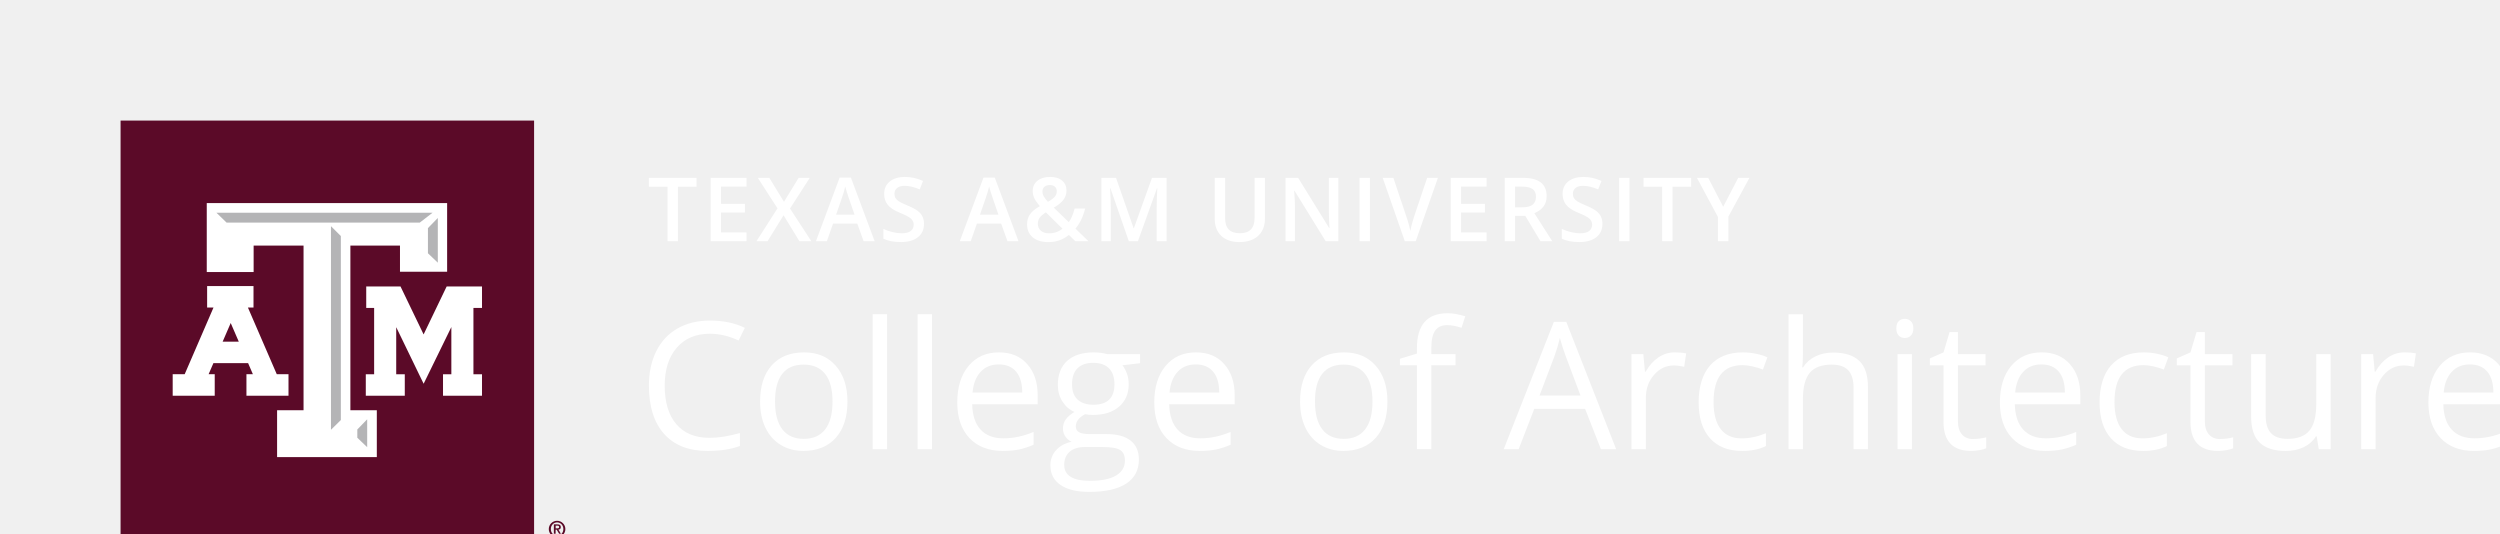
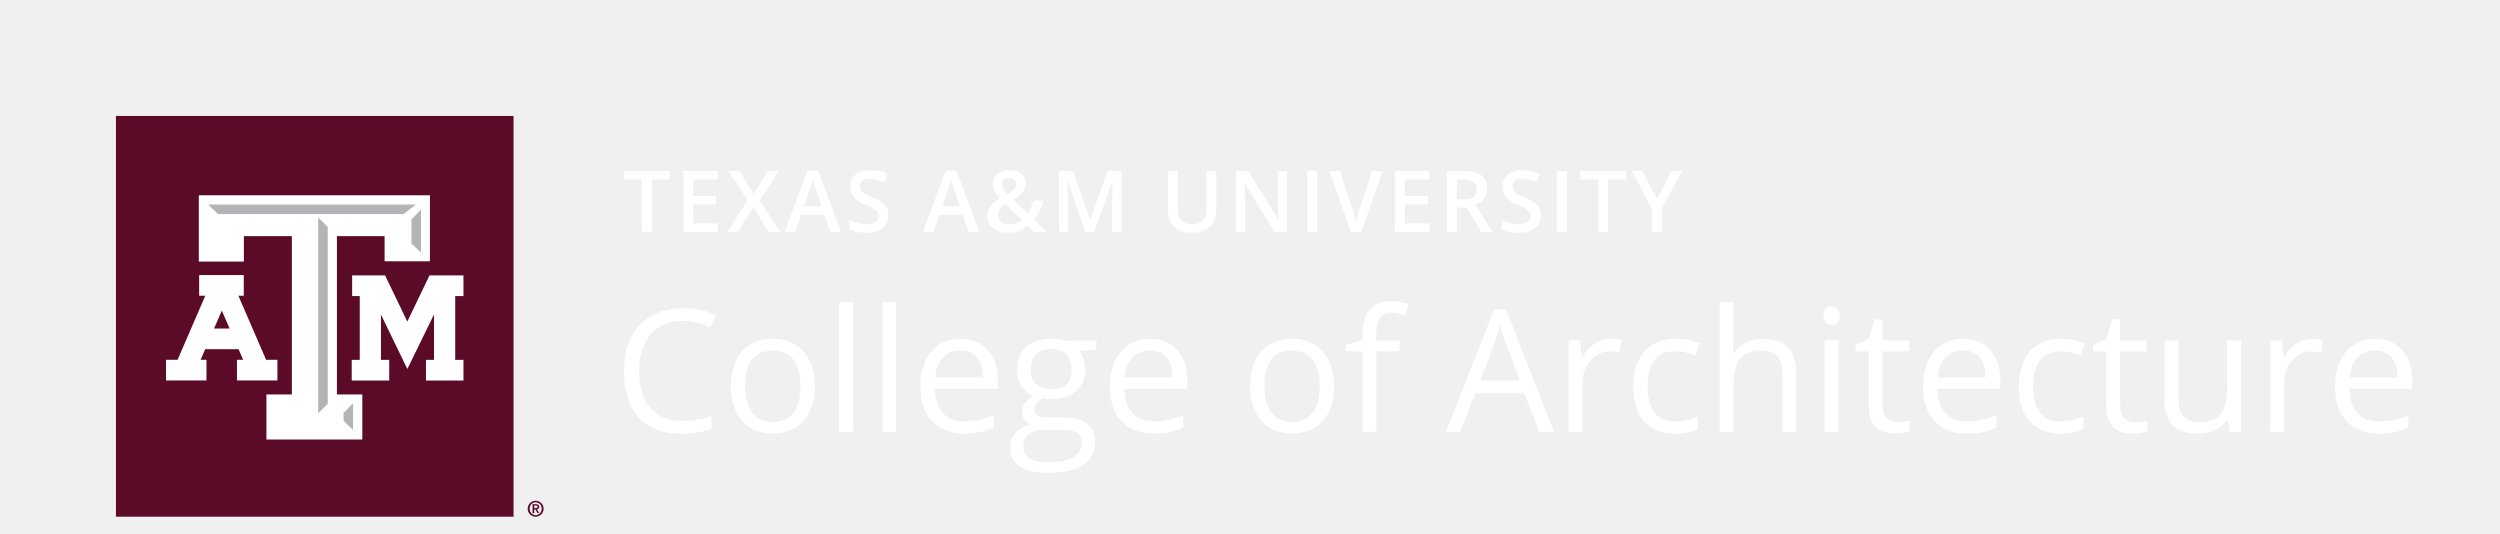
<svg xmlns="http://www.w3.org/2000/svg" version="1.1" viewBox="0 0 1407 300" preserveAspectRatio="xMidYMid meet">
  <defs>
    <style>
      .cls-1{fill:none;}
      .cls-2{fill:#5b0a28;}   /* 深栗色 */
      .cls-3{fill:#ffffff;}   /* 白 */
      .cls-4{fill:#b4b4b6;}   /* 灰 */
      .cls-5{clip-path:url(#clip);}
    </style>
    <clipPath id="clip">
      <rect class="cls-1" width="1407" height="300" />
    </clipPath>
  </defs>
-   <g transform="scale(1.3)">
+   <g transform="scale(1.25)">
    <rect class="cls-2" x="52.2" y="52.2" width="179.02" height="180.44" />
    <polygon class="cls-3" points="207.44 124.01 194.15 124.01 193.38 124.01 193.04 124.7 183.39 144.78 173.72 124.7 173.39 124.01 172.62 124.01 159.77 124.01 158.55 124.01 158.55 125.23 158.55 132.08 158.55 133.3 159.77 133.3 161.97 133.3 161.97 162.04 159.59 162.04 158.36 162.04 158.36 163.26 158.36 170.11 158.36 171.33 159.59 171.33 174.02 171.33 175.24 171.33 175.24 170.11 175.24 163.26 175.24 162.04 174.02 162.04 171.53 162.04 171.53 141.64 182.3 163.87 183.4 166.13 184.51 163.87 195.4 141.59 195.4 162.04 193.02 162.04 191.79 162.04 191.79 163.26 191.79 170.11 191.79 171.33 193.02 171.33 207.44 171.33 208.67 171.33 208.67 170.11 208.67 163.26 208.67 162.04 207.44 162.04 204.96 162.04 204.96 133.3 207.44 133.3 208.67 133.3 208.67 132.08 208.67 125.23 208.67 124.01 207.44 124.01" />
    <path class="cls-3" d="M123.65,162.01h-3.83l-12.49-28.87h2.42v-9.3h-20.08v9.3h2.76l-12.48,28.87h-5.19v9.3h18.2v-9.3h-2.65l2.08-4.8h15.02l2.07,4.8h-2.79v9.3h18.21v-9.3h-1.23ZM103.37,147.91h-6.98l3.49-8.07,3.49,8.07Z" />
    <polygon class="cls-3" points="192.17 87.92 90.92 87.92 89.51 87.92 89.51 89.32 89.51 116.37 89.51 117.77 90.92 117.77 108.4 117.77 109.8 117.77 109.8 116.37 109.8 106.32 131.41 106.32 131.41 177.6 121.35 177.6 119.96 177.6 119.96 179.01 119.96 196.5 119.96 197.89 121.35 197.89 161.73 197.89 163.13 197.89 163.13 196.5 163.13 179.01 163.13 177.6 161.73 177.6 151.69 177.6 151.69 106.32 173.16 106.32 173.16 116.24 173.16 117.64 174.57 117.64 192.17 117.64 193.57 117.64 193.57 116.24 193.57 89.32 193.57 87.92 192.17 87.92" />
    <polygon class="cls-4" points="154.69 185.93 158.96 181.52 158.96 193.6 154.69 189.51 154.69 185.93" />
    <polygon class="cls-4" points="147.56 181.85 143.28 186.06 143.28 97.92 147.56 102.19 147.56 181.85" />
    <polygon class="cls-4" points="98.09 96.37 93.69 92.09 187.27 92.09 181.73 96.37 98.09 96.37" />
    <polygon class="cls-4" points="189.54 113.73 185.26 109.64 185.26 98.76 189.54 94.36 189.54 113.73" />
    <g class="cls-5">
      <path class="cls-2" d="M237.58,229.05c0-1.98,1.61-3.59,3.59-3.59s3.59,1.61,3.59,3.59-1.61,3.59-3.59,3.59-3.59-1.61-3.59-3.59M243.89,229.05c0-1.68-1.21-2.89-2.71-2.89s-2.71,1.21-2.71,2.89,1.21,2.89,2.71,2.89,2.71-1.21,2.71-2.89M239.79,227h1.51c.97,0,1.5.34,1.5,1.19,0,.7-.4,1.03-1.06,1.09l1.09,1.78h-.78l-1.05-1.75h-.46v1.75h-.76v-4.06ZM240.55,228.74h.67c.45,0,.84-.06.84-.61,0-.48-.44-.56-.82-.56h-.68v1.16Z" />
      <polygon class="cls-3" points="293.48 104.42 288.99 104.42 288.99 80.84 280.92 80.84 280.92 76.99 301.54 76.99 301.54 80.84 293.48 80.84 293.48 104.42" />
      <polygon class="cls-3" points="323.18 104.42 307.67 104.42 307.67 76.99 323.18 76.99 323.18 80.78 312.15 80.78 312.15 88.25 322.49 88.25 322.49 92 312.15 92 312.15 100.62 323.18 100.62 323.18 104.42" />
      <polygon class="cls-3" points="351.24 104.42 346.08 104.42 339.22 93.2 332.29 104.42 327.49 104.42 336.59 90.2 328.07 76.99 333.06 76.99 339.4 87.37 345.75 76.99 350.58 76.99 342.01 90.27 351.24 104.42" />
      <path class="cls-3" d="M373.88,104.42l-2.74-7.62h-10.49l-2.68,7.62h-4.73l10.26-27.54h4.88l10.27,27.54h-4.77ZM369.95,92.94l-2.57-7.47c-.19-.5-.45-1.29-.78-2.36-.33-1.08-.56-1.86-.68-2.36-.34,1.54-.83,3.22-1.48,5.04l-2.48,7.15h7.99Z" />
      <path class="cls-3" d="M400.01,96.97c0,2.44-.88,4.35-2.65,5.74-1.76,1.39-4.2,2.08-7.3,2.08s-5.64-.48-7.62-1.45v-4.24c1.25.59,2.58,1.05,3.99,1.39,1.41.34,2.72.51,3.93.51,1.78,0,3.08-.34,3.93-1.01.85-.68,1.27-1.58,1.27-2.72,0-1.02-.39-1.9-1.16-2.61-.78-.71-2.38-1.56-4.8-2.53-2.5-1.01-4.26-2.17-5.29-3.47-1.02-1.3-1.54-2.87-1.54-4.69,0-2.29.81-4.09,2.44-5.4,1.63-1.31,3.81-1.97,6.55-1.97s5.24.57,7.84,1.73l-1.42,3.66c-2.44-1.02-4.62-1.54-6.53-1.54-1.45,0-2.55.31-3.3.95-.75.63-1.12,1.46-1.12,2.51,0,.71.15,1.32.45,1.83.3.51.79.99,1.48,1.44.69.45,1.92,1.04,3.71,1.78,2.01.84,3.49,1.62,4.43,2.35.94.72,1.63,1.54,2.07,2.46.44.91.66,1.99.66,3.23" />
      <path class="cls-3" d="M436.16,104.42l-2.74-7.62h-10.49l-2.68,7.62h-4.73l10.26-27.54h4.88l10.27,27.54h-4.77ZM432.24,92.94l-2.57-7.47c-.19-.5-.45-1.29-.78-2.36-.33-1.08-.56-1.86-.68-2.36-.34,1.54-.83,3.22-1.48,5.04l-2.48,7.15h7.99Z" />
      <path class="cls-3" d="M444.64,97.16c0-1.64.4-3.07,1.2-4.29.8-1.22,2.24-2.43,4.33-3.63-1.19-1.39-2-2.56-2.43-3.52-.43-.96-.65-1.95-.65-2.97,0-1.9.68-3.4,2.04-4.5,1.36-1.1,3.18-1.65,5.47-1.65s3.96.53,5.22,1.6c1.26,1.07,1.89,2.51,1.89,4.33,0,1.43-.42,2.72-1.27,3.88-.84,1.16-2.25,2.33-4.23,3.49l6.49,6.27c1.01-1.34,1.86-3.3,2.54-5.89h4.54c-.87,3.55-2.28,6.45-4.2,8.69l5.65,5.46h-5.68l-2.8-2.72c-1.28,1.03-2.64,1.8-4.08,2.32-1.45.52-3.04.78-4.79.78-2.88,0-5.14-.68-6.77-2.05s-2.46-3.23-2.46-5.59M454.1,101.01c2.29,0,4.24-.67,5.87-2.01l-7.18-7.07c-1.33.85-2.24,1.65-2.74,2.4-.5.74-.75,1.59-.75,2.54,0,1.22.43,2.22,1.3,2.99.87.77,2.04,1.15,3.5,1.15M451.3,82.9c0,.79.21,1.53.63,2.23.42.7,1.01,1.45,1.76,2.23,1.41-.8,2.4-1.55,2.97-2.24.57-.69.85-1.47.85-2.34,0-.81-.27-1.46-.82-1.95-.54-.49-1.27-.73-2.17-.73-.99,0-1.77.26-2.35.76-.59.51-.88,1.18-.88,2.04" />
      <path class="cls-3" d="M488.69,104.42l-7.96-22.91h-.15c.21,3.4.32,6.59.32,9.57v13.34h-4.07v-27.43h6.32l7.62,21.82h.11l7.84-21.82h6.34v27.43h-4.32v-13.56c0-1.36.04-3.14.1-5.33.07-2.19.13-3.51.18-3.98h-.15l-8.24,22.87h-3.96Z" />
      <path class="cls-3" d="M547.62,76.99v17.75c0,2.03-.43,3.8-1.3,5.32-.87,1.52-2.13,2.69-3.77,3.51-1.65.82-3.61,1.23-5.9,1.23-3.4,0-6.05-.9-7.94-2.7-1.89-1.8-2.83-4.28-2.83-7.43v-17.67h4.5v17.35c0,2.26.52,3.94,1.58,5.01,1.05,1.07,2.66,1.61,4.84,1.61,4.23,0,6.34-2.22,6.34-6.66v-17.32h4.48Z" />
      <path class="cls-3" d="M579.41,104.42h-5.5l-13.49-21.86h-.15l.09,1.22c.18,2.33.26,4.45.26,6.38v14.26h-4.07v-27.43h5.44l13.45,21.75h.11c-.02-.29-.07-1.34-.15-3.14-.07-1.81-.11-3.22-.11-4.23v-14.37h4.11v27.43Z" />
      <rect class="cls-3" x="588.58" y="76.99" width="4.48" height="27.43" />
      <path class="cls-3" d="M617.86,76.99h4.65l-9.61,27.43h-4.73l-9.57-27.43h4.62l5.72,17.05c.3.81.62,1.86.96,3.14.34,1.28.56,2.24.66,2.86.16-.95.41-2.05.75-3.3.34-1.25.61-2.18.82-2.78l5.72-16.98Z" />
      <polygon class="cls-3" points="643.57 104.42 628.05 104.42 628.05 76.99 643.57 76.99 643.57 80.78 632.53 80.78 632.53 88.25 642.87 88.25 642.87 92 632.53 92 632.53 100.62 643.57 100.62 643.57 104.42" />
      <path class="cls-3" d="M655.9,93.46v10.96h-4.48v-27.43h7.75c3.54,0,6.16.66,7.86,1.99,1.7,1.32,2.55,3.33,2.55,6,0,3.42-1.78,5.85-5.33,7.3l7.75,12.14h-5.1l-6.57-10.96h-4.43ZM655.9,89.75h3.11c2.09,0,3.6-.39,4.54-1.16.94-.78,1.41-1.93,1.41-3.45s-.51-2.67-1.52-3.34c-1.01-.68-2.54-1.01-4.58-1.01h-2.96v8.97Z" />
      <path class="cls-3" d="M693.72,96.97c0,2.44-.88,4.35-2.65,5.74-1.76,1.39-4.2,2.08-7.3,2.08s-5.64-.48-7.62-1.45v-4.24c1.25.59,2.58,1.05,3.99,1.39,1.41.34,2.72.51,3.93.51,1.78,0,3.08-.34,3.93-1.01.85-.68,1.27-1.58,1.27-2.72,0-1.02-.39-1.9-1.16-2.61-.78-.71-2.38-1.56-4.8-2.53-2.5-1.01-4.27-2.17-5.29-3.47-1.02-1.3-1.54-2.87-1.54-4.69,0-2.29.81-4.09,2.44-5.4,1.63-1.31,3.81-1.97,6.55-1.97s5.24.57,7.84,1.73l-1.42,3.66c-2.44-1.02-4.62-1.54-6.53-1.54-1.45,0-2.55.31-3.3.95-.75.63-1.12,1.46-1.12,2.51,0,.71.15,1.32.45,1.83.3.51.79.99,1.48,1.44.69.45,1.92,1.04,3.71,1.78,2.01.84,3.49,1.62,4.43,2.35.94.72,1.63,1.54,2.07,2.46.44.91.66,1.99.66,3.23" />
      <rect class="cls-3" x="700.95" y="76.99" width="4.48" height="27.43" />
      <polygon class="cls-3" points="724.07 104.42 719.59 104.42 719.59 80.84 711.52 80.84 711.52 76.99 732.14 76.99 732.14 80.84 724.07 80.84 724.07 104.42" />
      <polygon class="cls-3" points="746.01 89.51 752.51 76.99 757.38 76.99 748.25 93.79 748.25 104.42 743.74 104.42 743.74 93.94 734.64 76.99 739.52 76.99 746.01 89.51" />
      <path class="cls-3" d="M307.29,144.48c-6.03,0-10.8,2.01-14.29,6.03-3.49,4.02-5.24,9.52-5.24,16.51s1.68,12.74,5.05,16.65c3.37,3.92,8.17,5.88,14.4,5.88,3.83,0,8.2-.69,13.11-2.07v5.6c-3.81,1.43-8.5,2.14-14.08,2.14-8.09,0-14.33-2.45-18.72-7.36-4.39-4.91-6.59-11.88-6.59-20.92,0-5.66,1.06-10.61,3.17-14.87,2.12-4.26,5.17-7.54,9.16-9.84,3.99-2.3,8.69-3.45,14.1-3.45,5.76,0,10.79,1.05,15.1,3.15l-2.7,5.48c-4.15-1.95-8.31-2.93-12.47-2.93" />
      <path class="cls-3" d="M366.88,173.84c0,6.71-1.69,11.95-5.07,15.72-3.38,3.77-8.05,5.65-14.01,5.65-3.68,0-6.95-.86-9.8-2.59-2.86-1.73-5.06-4.21-6.61-7.43-1.55-3.23-2.33-7.01-2.33-11.34,0-6.71,1.68-11.94,5.03-15.68,3.35-3.74,8.01-5.61,13.97-5.61s10.33,1.92,13.73,5.75c3.39,3.83,5.09,9.01,5.09,15.55M335.53,173.84c0,5.26,1.05,9.26,3.15,12.02,2.1,2.75,5.19,4.13,9.28,4.13s7.18-1.37,9.29-4.11c2.11-2.74,3.17-6.75,3.17-12.04s-1.06-9.21-3.17-11.92c-2.12-2.72-5.24-4.07-9.37-4.07s-7.16,1.34-9.24,4.02c-2.08,2.68-3.12,6.67-3.12,11.98" />
      <rect class="cls-3" x="377.81" y="136.03" width="6.23" height="58.43" />
      <rect class="cls-3" x="397.26" y="136.03" width="6.23" height="58.43" />
      <path class="cls-3" d="M434.1,195.21c-6.08,0-10.88-1.85-14.4-5.56-3.52-3.71-5.28-8.85-5.28-15.43s1.63-11.9,4.9-15.81c3.27-3.91,7.65-5.86,13.16-5.86,5.16,0,9.24,1.7,12.24,5.09,3.01,3.39,4.51,7.87,4.51,13.43v3.94h-28.35c.12,4.83,1.34,8.5,3.66,11,2.32,2.5,5.58,3.75,9.78,3.75,4.43,0,8.81-.93,13.14-2.78v5.56c-2.2.95-4.29,1.63-6.25,2.05-1.97.41-4.34.62-7.12.62M432.41,157.77c-3.31,0-5.94,1.08-7.9,3.23-1.97,2.15-3.12,5.13-3.48,8.94h21.52c0-3.93-.88-6.94-2.63-9.03-1.75-2.09-4.26-3.14-7.51-3.14" />
      <path class="cls-3" d="M493.55,153.3v3.94l-7.62.9c.7.88,1.33,2.02,1.88,3.44.55,1.41.83,3.01.83,4.79,0,4.03-1.38,7.25-4.13,9.65s-6.54,3.61-11.34,3.61c-1.23,0-2.38-.1-3.45-.3-2.65,1.4-3.98,3.17-3.98,5.29,0,1.13.46,1.96,1.39,2.5.93.54,2.52.81,4.77.81h7.29c4.46,0,7.88.94,10.27,2.82s3.59,4.61,3.59,8.19c0,4.56-1.83,8.03-5.48,10.42-3.66,2.39-8.99,3.59-16,3.59-5.38,0-9.53-1-12.45-3-2.92-2-4.38-4.83-4.38-8.49,0-2.5.8-4.67,2.4-6.5,1.6-1.83,3.85-3.07,6.76-3.72-1.05-.48-1.93-1.21-2.65-2.22-.71-1-1.07-2.17-1.07-3.49,0-1.5.4-2.82,1.2-3.94.8-1.13,2.07-2.22,3.79-3.27-2.13-.88-3.86-2.37-5.2-4.47-1.34-2.1-2.01-4.51-2.01-7.21,0-4.5,1.35-7.98,4.06-10.42,2.7-2.44,6.53-3.66,11.49-3.66,2.15,0,4.09.25,5.82.75h14.23ZM460.73,201.37c0,2.23.94,3.92,2.82,5.07,1.88,1.15,4.57,1.73,8.07,1.73,5.23,0,9.11-.78,11.62-2.35,2.52-1.56,3.77-3.69,3.77-6.36,0-2.23-.69-3.77-2.07-4.64-1.38-.86-3.97-1.3-7.77-1.3h-7.47c-2.83,0-5.03.68-6.61,2.03-1.58,1.35-2.37,3.29-2.37,5.82M464.11,166.48c0,2.88.81,5.06,2.44,6.53,1.63,1.48,3.89,2.21,6.8,2.21,6.08,0,9.12-2.95,9.12-8.86s-3.08-9.28-9.24-9.28c-2.93,0-5.18.79-6.76,2.37-1.58,1.58-2.37,3.92-2.37,7.02" />
      <path class="cls-3" d="M519.38,195.21c-6.08,0-10.88-1.85-14.4-5.56s-5.27-8.85-5.27-15.43,1.63-11.9,4.9-15.81c3.27-3.91,7.65-5.86,13.16-5.86,5.16,0,9.24,1.7,12.24,5.09,3,3.39,4.51,7.87,4.51,13.43v3.94h-28.35c.12,4.83,1.35,8.5,3.66,11,2.32,2.5,5.58,3.75,9.78,3.75,4.43,0,8.81-.93,13.14-2.78v5.56c-2.2.95-4.29,1.63-6.25,2.05-1.97.41-4.34.62-7.12.62M517.69,157.77c-3.31,0-5.94,1.08-7.91,3.23-1.96,2.15-3.12,5.13-3.47,8.94h21.52c0-3.93-.88-6.94-2.63-9.03-1.75-2.09-4.26-3.14-7.51-3.14" />
      <path class="cls-3" d="M600.65,173.84c0,6.71-1.69,11.95-5.07,15.72-3.38,3.77-8.05,5.65-14.01,5.65-3.68,0-6.95-.86-9.8-2.59-2.85-1.73-5.06-4.21-6.61-7.43-1.55-3.23-2.33-7.01-2.33-11.34,0-6.71,1.68-11.94,5.03-15.68,3.35-3.74,8.01-5.61,13.97-5.61s10.33,1.92,13.73,5.75c3.39,3.83,5.09,9.01,5.09,15.55M569.29,173.84c0,5.26,1.05,9.26,3.15,12.02,2.1,2.75,5.2,4.13,9.28,4.13s7.18-1.37,9.29-4.11c2.11-2.74,3.17-6.75,3.17-12.04s-1.06-9.21-3.17-11.92c-2.12-2.72-5.24-4.07-9.37-4.07s-7.16,1.34-9.24,4.02c-2.08,2.68-3.12,6.67-3.12,11.98" />
      <path class="cls-3" d="M630.13,158.14h-10.48v36.31h-6.23v-36.31h-7.36v-2.82l7.36-2.25v-2.29c0-10.12,4.42-15.17,13.26-15.17,2.18,0,4.73.44,7.66,1.31l-1.61,4.99c-2.41-.78-4.46-1.16-6.16-1.16-2.35,0-4.09.78-5.22,2.35-1.13,1.56-1.69,4.07-1.69,7.53v2.67h10.48v4.84Z" />
      <path class="cls-3" d="M693.06,194.46l-6.83-17.46h-22.01l-6.76,17.46h-6.46l21.71-55.13h5.37l21.59,55.13h-6.61ZM684.24,171.25l-6.38-17.01c-.83-2.15-1.68-4.79-2.55-7.92-.55,2.4-1.34,5.04-2.36,7.92l-6.46,17.01h17.76Z" />
      <path class="cls-3" d="M725.06,152.55c1.83,0,3.47.15,4.92.45l-.86,5.78c-1.7-.38-3.21-.56-4.51-.56-3.33,0-6.18,1.35-8.54,4.06-2.37,2.7-3.55,6.07-3.55,10.1v22.08h-6.23v-41.16h5.14l.71,7.62h.3c1.53-2.68,3.37-4.74,5.52-6.19,2.15-1.45,4.52-2.18,7.1-2.18" />
      <path class="cls-3" d="M754.12,195.21c-5.96,0-10.57-1.83-13.84-5.5-3.27-3.67-4.9-8.85-4.9-15.56s1.66-12.2,4.98-15.96c3.32-3.75,8.04-5.63,14.18-5.63,1.98,0,3.96.21,5.93.64,1.98.43,3.53.93,4.66,1.5l-1.92,5.29c-1.38-.55-2.88-1.01-4.51-1.37-1.63-.36-3.07-.54-4.32-.54-8.36,0-12.54,5.33-12.54,16,0,5.06,1.02,8.94,3.06,11.64,2.04,2.7,5.06,4.06,9.07,4.06,3.43,0,6.95-.74,10.55-2.22v5.52c-2.75,1.43-6.22,2.14-10.4,2.14" />
      <path class="cls-3" d="M802.45,194.46v-26.62c0-3.35-.77-5.86-2.29-7.51-1.53-1.65-3.92-2.48-7.17-2.48-4.33,0-7.49,1.18-9.48,3.53-1.99,2.35-2.99,6.21-2.99,11.57v21.52h-6.23v-58.43h6.23v17.69c0,2.13-.1,3.89-.3,5.29h.38c1.23-1.98,2.97-3.54,5.24-4.68,2.26-1.14,4.85-1.71,7.75-1.71,5.03,0,8.81,1.2,11.32,3.59,2.52,2.39,3.77,6.19,3.77,11.4v26.85h-6.23Z" />
      <path class="cls-3" d="M820.97,142.15c0-1.43.35-2.47,1.05-3.13.7-.66,1.58-.99,2.63-.99s1.86.34,2.59,1.01c.73.68,1.09,1.71,1.09,3.12s-.36,2.45-1.09,3.14c-.73.69-1.59,1.03-2.59,1.03-1.05,0-1.93-.34-2.63-1.03-.7-.69-1.05-1.73-1.05-3.14M827.73,194.46h-6.23v-41.16h6.23v41.16Z" />
      <path class="cls-3" d="M854.24,190.06c1.1,0,2.17-.08,3.19-.24,1.03-.16,1.84-.33,2.44-.51v4.77c-.68.33-1.67.59-2.99.81-1.31.21-2.5.32-3.55.32-7.96,0-11.94-4.19-11.94-12.58v-24.48h-5.9v-3l5.9-2.59,2.63-8.79h3.61v9.54h11.94v4.85h-11.94v24.22c0,2.48.59,4.38,1.76,5.71,1.18,1.33,2.79,1.99,4.84,1.99" />
      <path class="cls-3" d="M885.48,195.21c-6.08,0-10.88-1.85-14.4-5.56-3.52-3.71-5.28-8.85-5.28-15.43s1.63-11.9,4.9-15.81c3.27-3.91,7.65-5.86,13.16-5.86,5.16,0,9.24,1.7,12.24,5.09,3.01,3.39,4.51,7.87,4.51,13.43v3.94h-28.35c.12,4.83,1.35,8.5,3.66,11,2.31,2.5,5.58,3.75,9.78,3.75,4.43,0,8.81-.93,13.14-2.78v5.56c-2.2.95-4.29,1.63-6.25,2.05-1.97.41-4.34.62-7.12.62M883.79,157.77c-3.31,0-5.94,1.08-7.91,3.23-1.97,2.15-3.12,5.13-3.47,8.94h21.52c0-3.93-.88-6.94-2.63-9.03-1.75-2.09-4.26-3.14-7.51-3.14" />
      <path class="cls-3" d="M927.69,195.21c-5.96,0-10.57-1.83-13.84-5.5-3.27-3.67-4.9-8.85-4.9-15.56s1.66-12.2,4.98-15.96c3.32-3.75,8.04-5.63,14.18-5.63,1.98,0,3.96.21,5.93.64,1.98.43,3.53.93,4.66,1.5l-1.92,5.29c-1.38-.55-2.88-1.01-4.51-1.37-1.63-.36-3.07-.54-4.32-.54-8.36,0-12.54,5.33-12.54,16,0,5.06,1.02,8.94,3.06,11.64,2.04,2.7,5.06,4.06,9.07,4.06,3.43,0,6.95-.74,10.55-2.22v5.52c-2.75,1.43-6.22,2.14-10.4,2.14" />
      <path class="cls-3" d="M961.15,190.06c1.1,0,2.17-.08,3.19-.24,1.03-.16,1.84-.33,2.44-.51v4.77c-.68.33-1.67.59-2.99.81-1.31.21-2.5.32-3.55.32-7.96,0-11.94-4.19-11.94-12.58v-24.48h-5.9v-3l5.9-2.59,2.63-8.79h3.61v9.54h11.94v4.85h-11.94v24.22c0,2.48.59,4.38,1.76,5.71,1.18,1.33,2.79,1.99,4.84,1.99" />
      <path class="cls-3" d="M980.87,153.3v26.7c0,3.36.76,5.86,2.29,7.51,1.53,1.65,3.92,2.48,7.17,2.48,4.31,0,7.45-1.18,9.44-3.53,1.99-2.35,2.99-6.2,2.99-11.53v-21.63h6.23v41.16h-5.14l-.9-5.52h-.34c-1.28,2.03-3.05,3.58-5.31,4.66-2.27,1.08-4.85,1.62-7.75,1.62-5.01,0-8.76-1.19-11.25-3.57-2.49-2.38-3.74-6.18-3.74-11.42v-26.93h6.31Z" />
      <path class="cls-3" d="M1040.99,152.55c1.83,0,3.47.15,4.92.45l-.86,5.78c-1.7-.38-3.2-.56-4.51-.56-3.33,0-6.18,1.35-8.54,4.06-2.37,2.7-3.55,6.07-3.55,10.1v22.08h-6.23v-41.16h5.14l.71,7.62h.3c1.53-2.68,3.37-4.74,5.52-6.19,2.15-1.45,4.52-2.18,7.1-2.18" />
      <path class="cls-3" d="M1070.99,195.21c-6.08,0-10.88-1.85-14.4-5.56s-5.28-8.85-5.28-15.43,1.63-11.9,4.9-15.81c3.27-3.91,7.65-5.86,13.16-5.86,5.16,0,9.24,1.7,12.24,5.09,3.01,3.39,4.51,7.87,4.51,13.43v3.94h-28.35c.12,4.83,1.34,8.5,3.66,11,2.31,2.5,5.58,3.75,9.78,3.75,4.43,0,8.81-.93,13.14-2.78v5.56c-2.2.95-4.29,1.63-6.25,2.05-1.97.41-4.34.62-7.12.62M1069.3,157.77c-3.31,0-5.94,1.08-7.91,3.23-1.97,2.15-3.12,5.13-3.47,8.94h21.52c0-3.93-.88-6.94-2.63-9.03-1.75-2.09-4.26-3.14-7.51-3.14" />
    </g>
  </g>
</svg>
